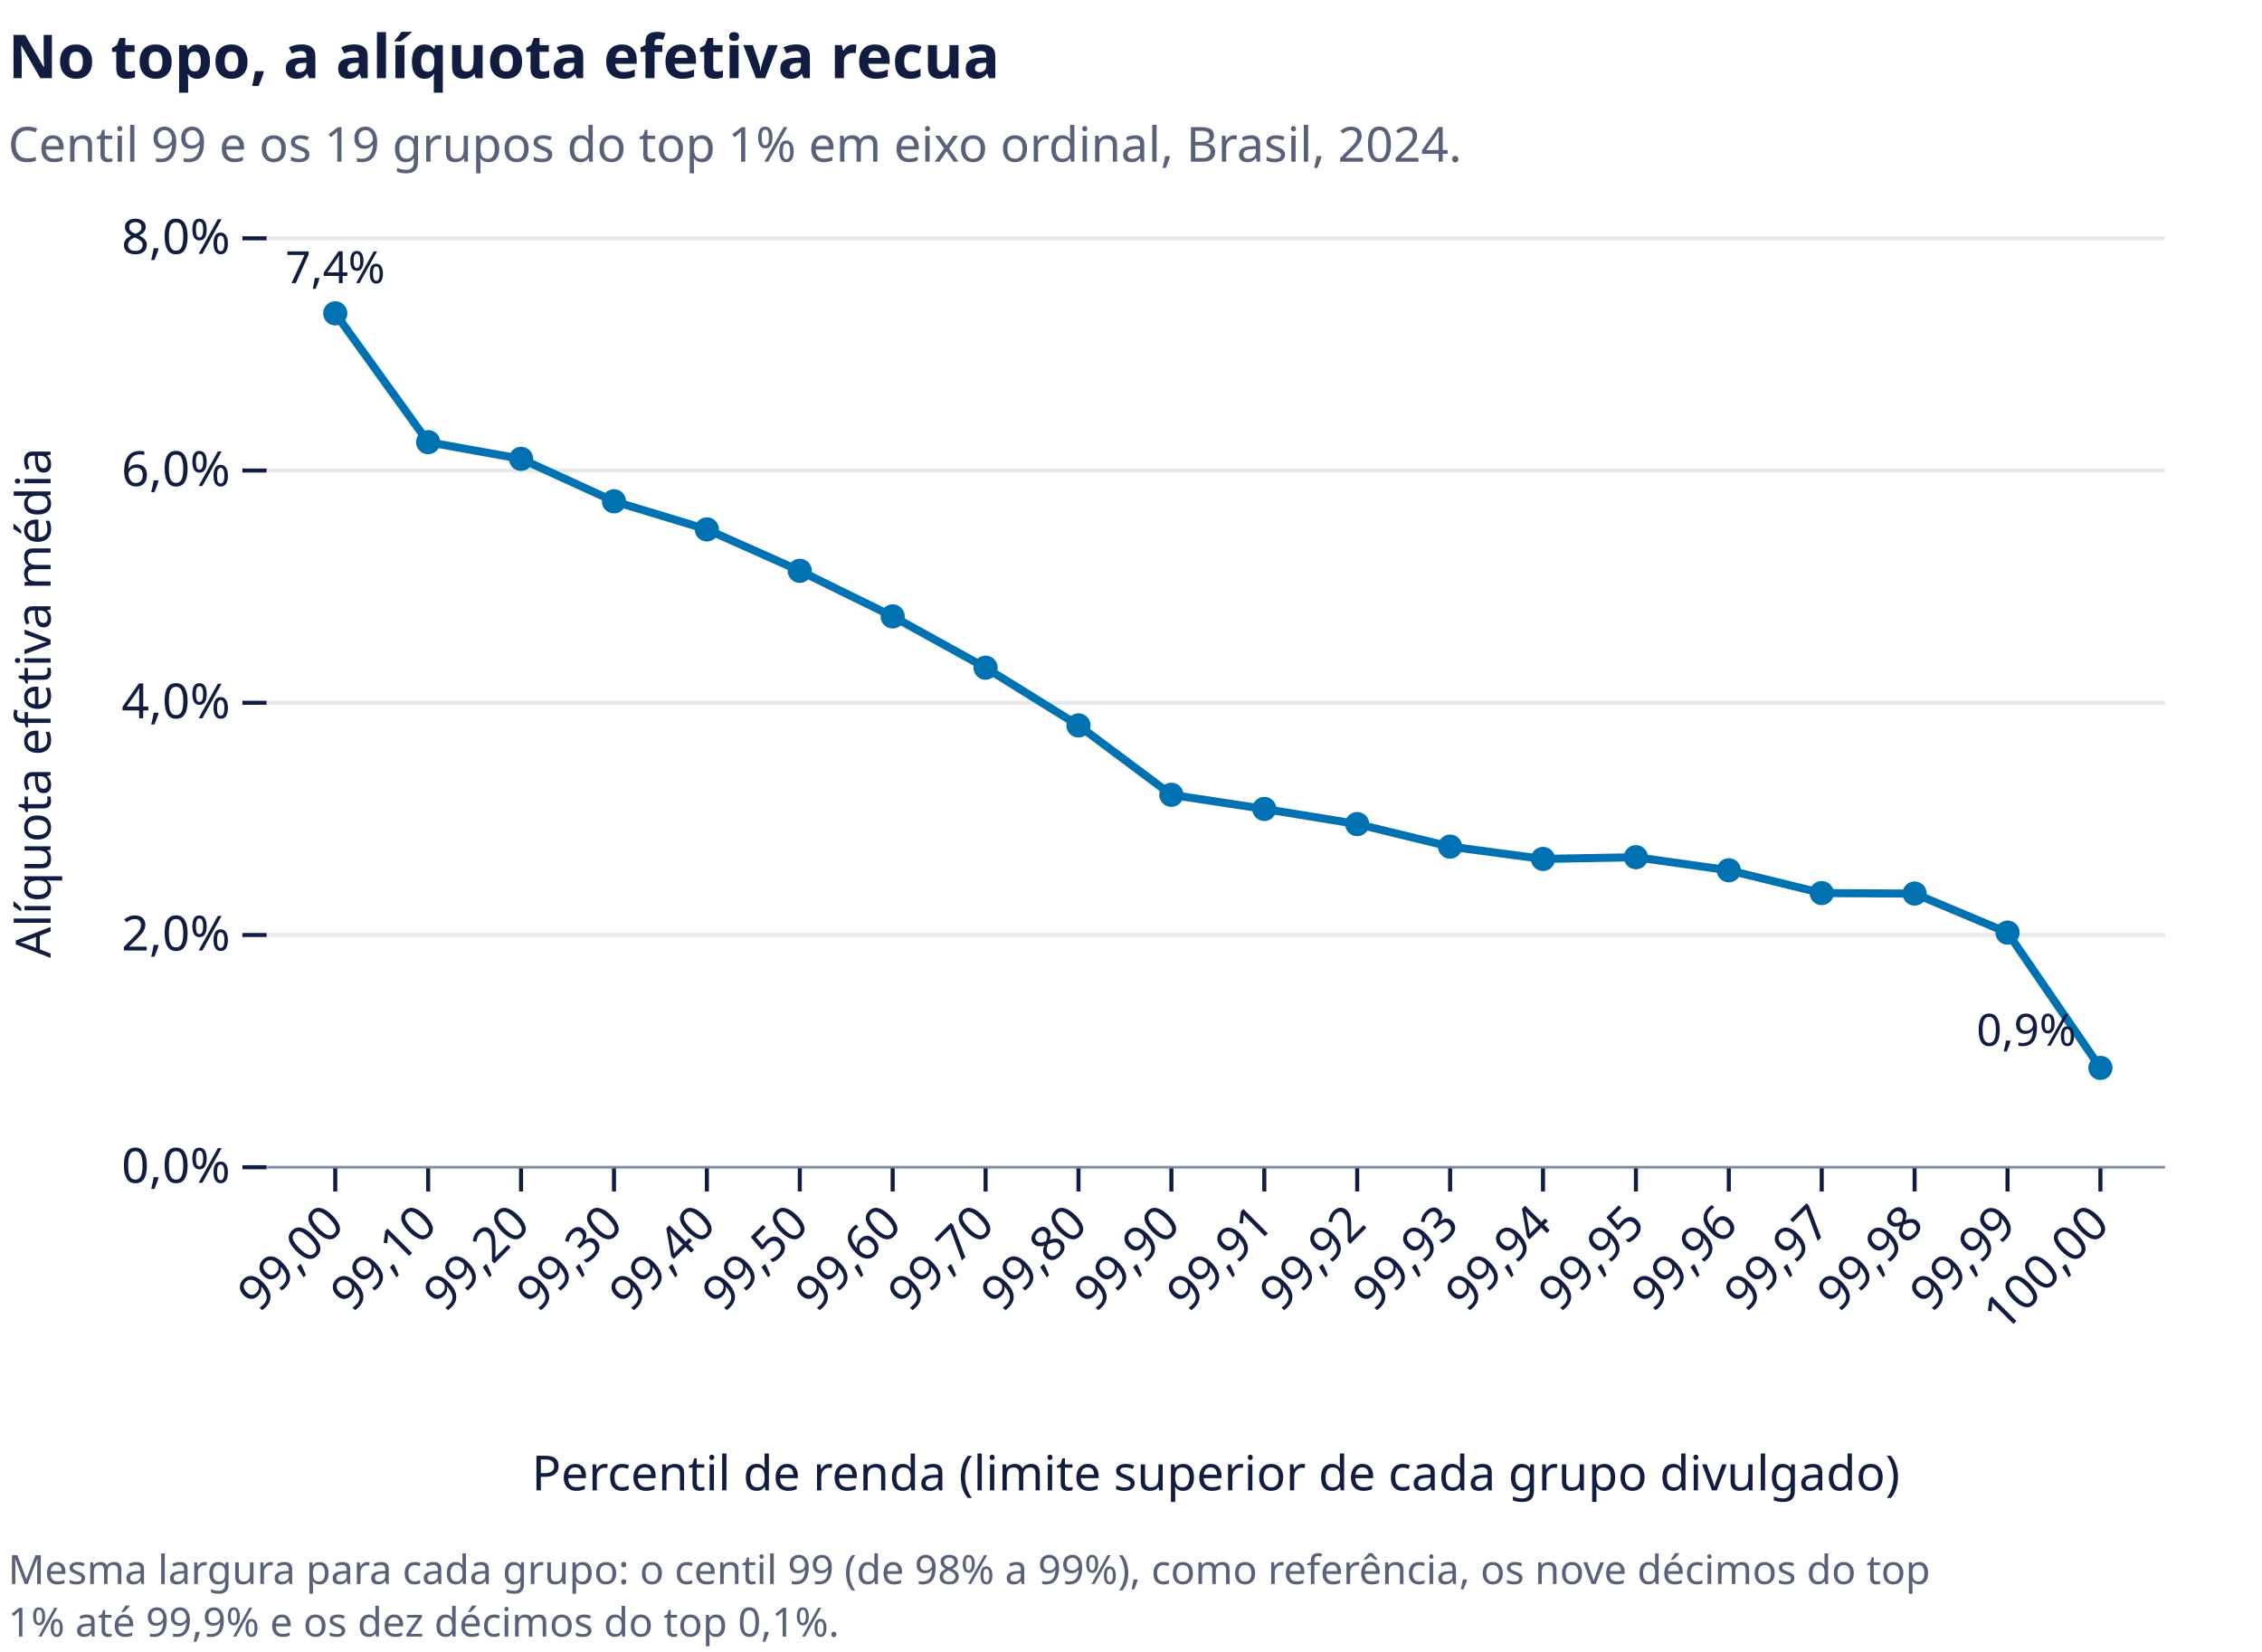
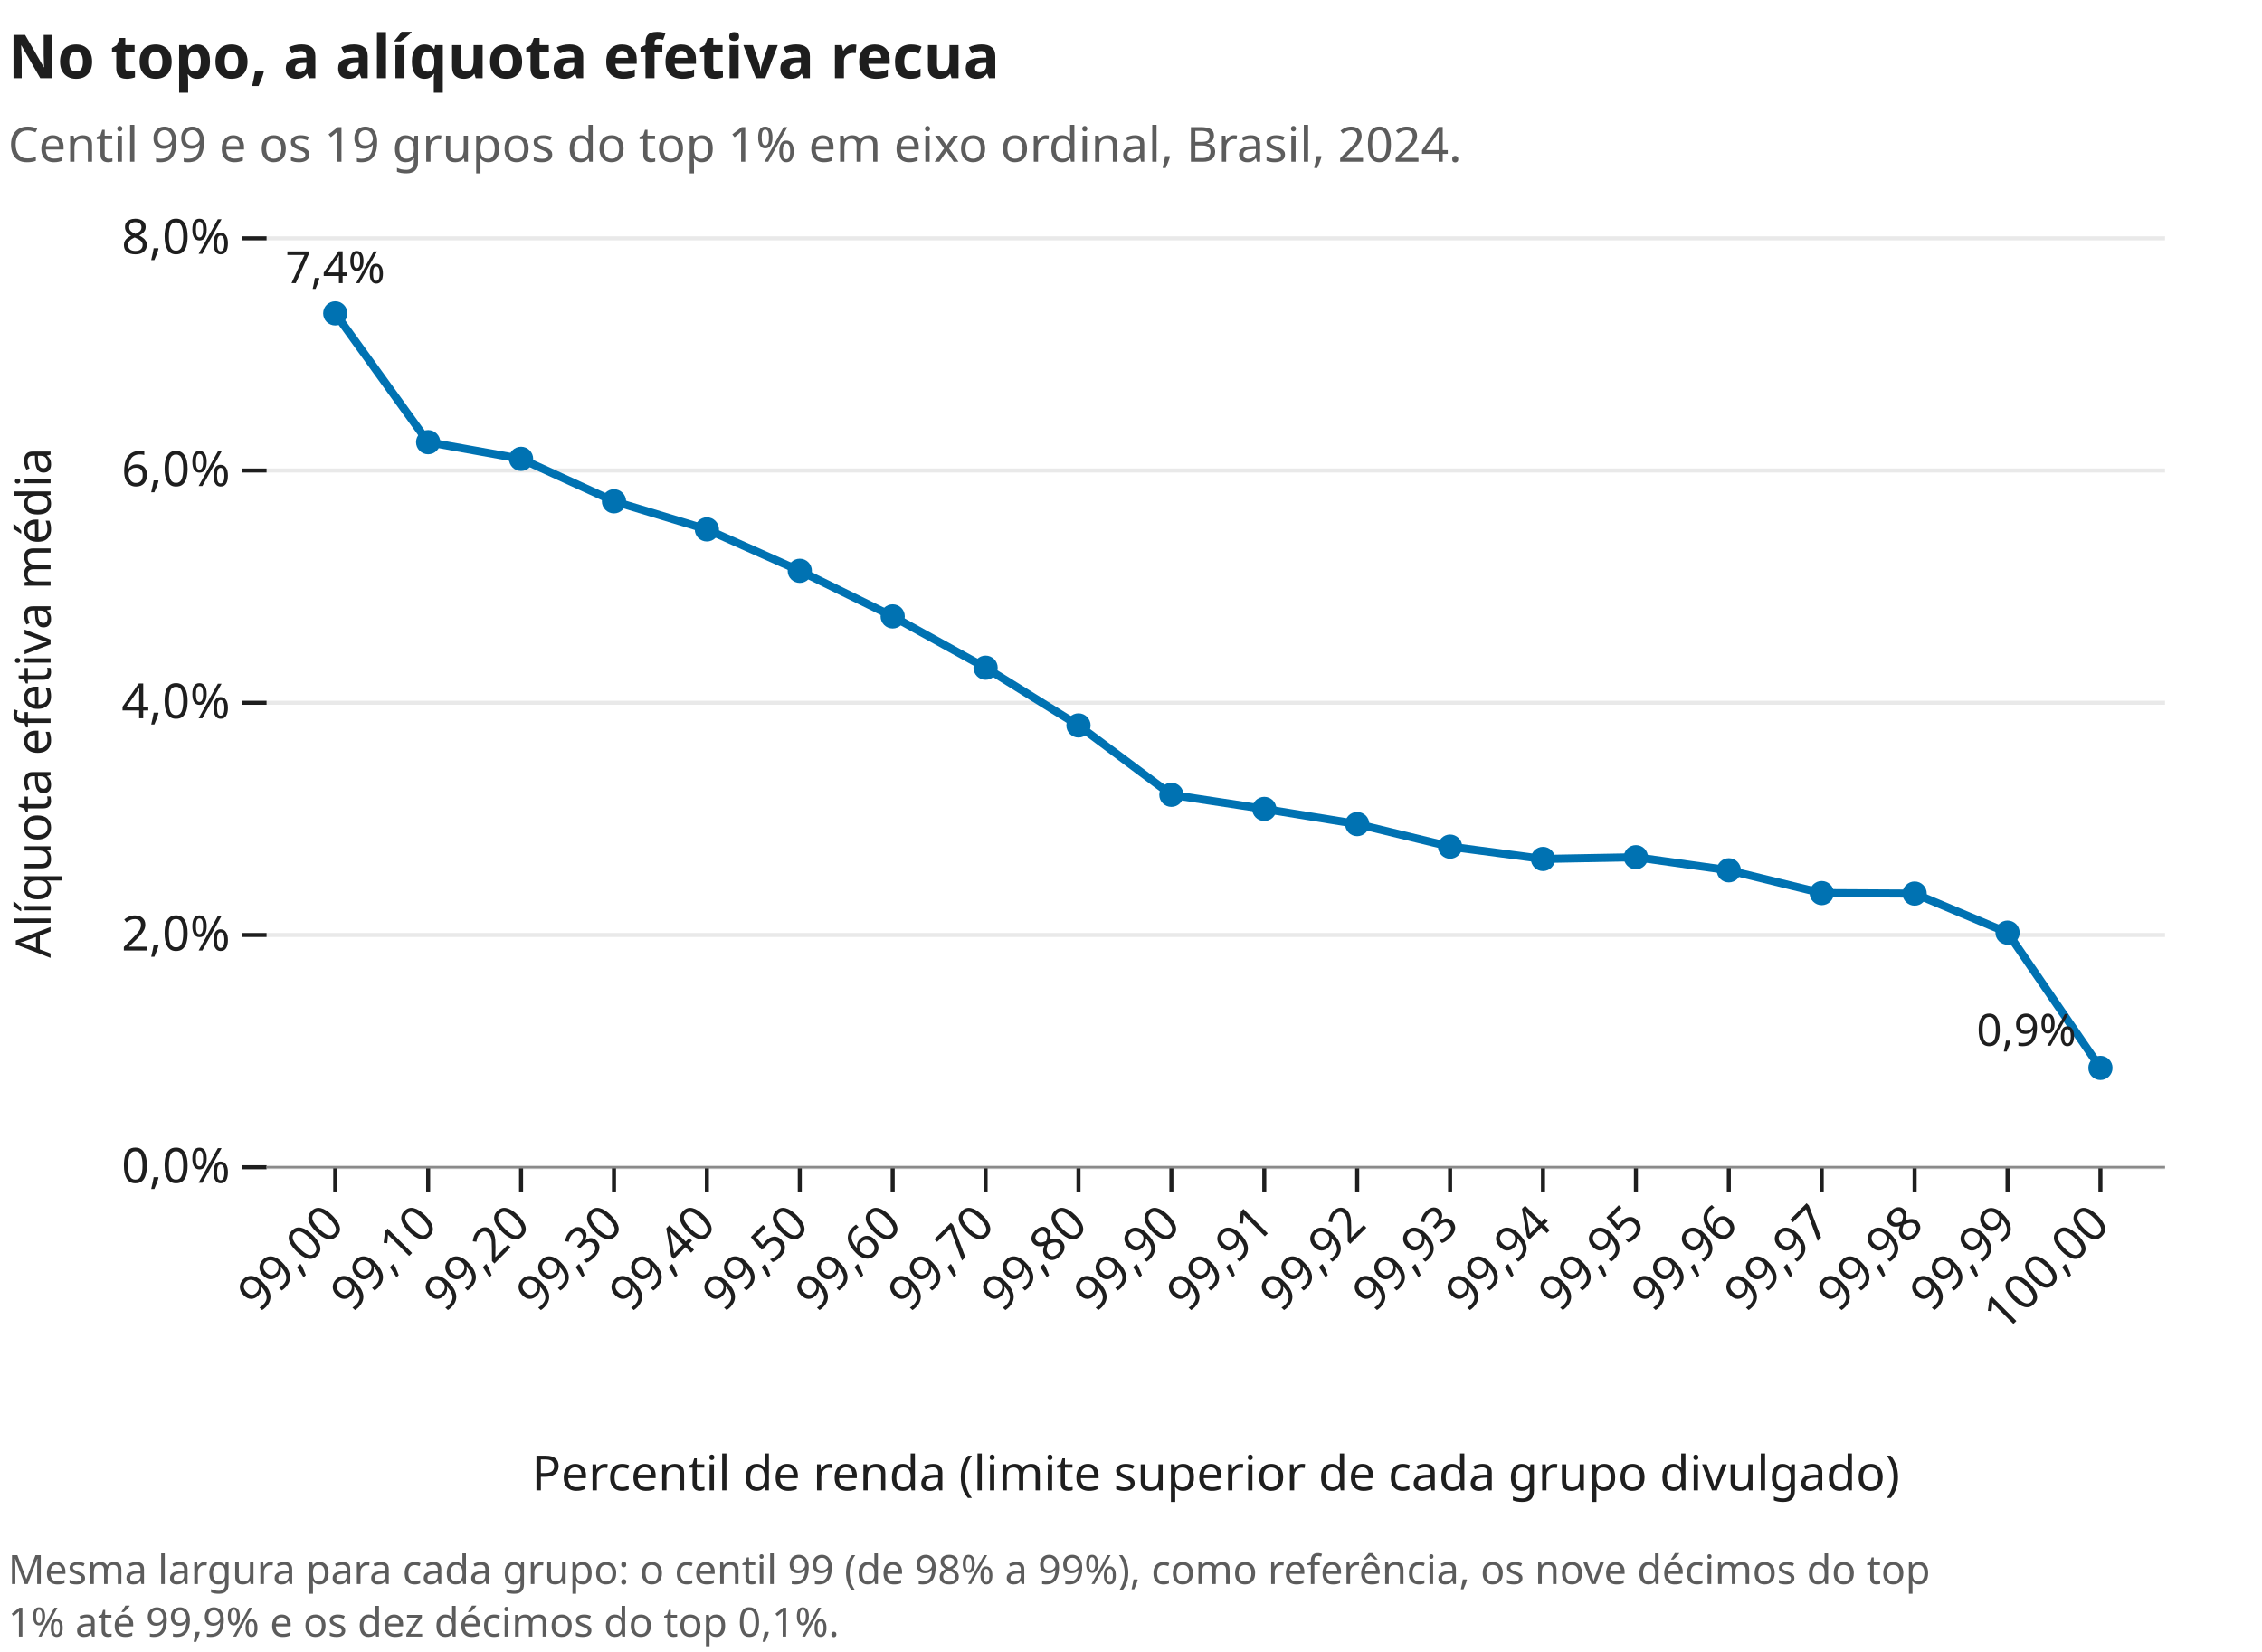
- <svg xmlns="http://www.w3.org/2000/svg" class="plot-d6a7b5" fill="currentColor" font-family="system-ui, sans-serif" font-size="10" text-anchor="middle" width="560" height="409" viewBox="0 0 560 409" style="font-family: &quot;Noto Sans&quot;, &quot;Segoe UI&quot;, system-ui, sans-serif; font-size: 12px; color: rgb(16, 29, 64); overflow: visible;" role="img">
+ <svg xmlns="http://www.w3.org/2000/svg" class="plot-d6a7b5" fill="currentColor" font-family="system-ui, sans-serif" font-size="10" text-anchor="middle" width="560" height="409" viewBox="0 0 560 409" style="font-family: &quot;Noto Sans&quot;, &quot;Segoe UI&quot;, system-ui, sans-serif; font-size: 12px; color: rgb(30, 30, 30); overflow: visible;" role="img">
  <style>:where(.plot-d6a7b5) {
  --plot-background: white;
  display: block;
  height: auto;
  height: intrinsic;
  max-width: 100%;
}
:where(.plot-d6a7b5 text),
:where(.plot-d6a7b5 tspan) {
  white-space: pre;
}</style>
  <g aria-hidden="true" stroke="currentColor" stroke-opacity="0.1">
    <line x1="66" x2="536" y1="289" y2="289" />
    <line x1="66" x2="536" y1="231.5" y2="231.5" />
    <line x1="66" x2="536" y1="174" y2="174" />
    <line x1="66" x2="536" y1="116.5" y2="116.5" />
    <line x1="66" x2="536" y1="59" y2="59" />
  </g>
  <g aria-hidden="true" fill="none" stroke="currentColor">
    <path transform="translate(66,289)" d="M0,0L-6,0" />
    <path transform="translate(66,231.5)" d="M0,0L-6,0" />
    <path transform="translate(66,174)" d="M0,0L-6,0" />
    <path transform="translate(66,116.5)" d="M0,0L-6,0" />
    <path transform="translate(66,59)" d="M0,0L-6,0" />
  </g>
  <g text-anchor="end" font-variant="tabular-nums" transform="translate(-9,0)">
    <text y="0.32em" transform="translate(66,289)">0,0%</text>
    <text y="0.32em" transform="translate(66,231.5)">2,0%</text>
    <text y="0.32em" transform="translate(66,174)">4,0%</text>
    <text y="0.32em" transform="translate(66,116.5)">6,0%</text>
    <text y="0.32em" transform="translate(66,59)">8,0%</text>
  </g>
  <g transform="translate(-62,0)">
    <text y="0.71em" transform="translate(66,174) rotate(-90)">Alíquota efetiva média</text>
  </g>
  <g aria-hidden="true" fill="none" stroke="currentColor">
    <path transform="translate(83,289)" d="M0,0L0,6" />
    <path transform="translate(106,289)" d="M0,0L0,6" />
    <path transform="translate(129,289)" d="M0,0L0,6" />
    <path transform="translate(152,289)" d="M0,0L0,6" />
    <path transform="translate(175,289)" d="M0,0L0,6" />
    <path transform="translate(198,289)" d="M0,0L0,6" />
    <path transform="translate(221,289)" d="M0,0L0,6" />
    <path transform="translate(244,289)" d="M0,0L0,6" />
    <path transform="translate(267,289)" d="M0,0L0,6" />
    <path transform="translate(290,289)" d="M0,0L0,6" />
    <path transform="translate(313,289)" d="M0,0L0,6" />
    <path transform="translate(336,289)" d="M0,0L0,6" />
    <path transform="translate(359,289)" d="M0,0L0,6" />
    <path transform="translate(382,289)" d="M0,0L0,6" />
    <path transform="translate(405,289)" d="M0,0L0,6" />
    <path transform="translate(428,289)" d="M0,0L0,6" />
    <path transform="translate(451,289)" d="M0,0L0,6" />
    <path transform="translate(474,289)" d="M0,0L0,6" />
    <path transform="translate(497,289)" d="M0,0L0,6" />
    <path transform="translate(520,289)" d="M0,0L0,6" />
  </g>
  <g text-anchor="end" transform="translate(0,11.83)">
    <text y="0.32em" transform="translate(83,289) rotate(-45)">99,00</text>
    <text y="0.32em" transform="translate(106,289) rotate(-45)">99,10</text>
    <text y="0.32em" transform="translate(129,289) rotate(-45)">99,20</text>
    <text y="0.32em" transform="translate(152,289) rotate(-45)">99,30</text>
    <text y="0.32em" transform="translate(175,289) rotate(-45)">99,40</text>
    <text y="0.32em" transform="translate(198,289) rotate(-45)">99,50</text>
    <text y="0.32em" transform="translate(221,289) rotate(-45)">99,60</text>
    <text y="0.32em" transform="translate(244,289) rotate(-45)">99,70</text>
    <text y="0.32em" transform="translate(267,289) rotate(-45)">99,80</text>
    <text y="0.32em" transform="translate(290,289) rotate(-45)">99,90</text>
    <text y="0.32em" transform="translate(313,289) rotate(-45)">99,91</text>
    <text y="0.32em" transform="translate(336,289) rotate(-45)">99,92</text>
    <text y="0.32em" transform="translate(359,289) rotate(-45)">99,93</text>
    <text y="0.32em" transform="translate(382,289) rotate(-45)">99,94</text>
    <text y="0.32em" transform="translate(405,289) rotate(-45)">99,95</text>
    <text y="0.32em" transform="translate(428,289) rotate(-45)">99,96</text>
    <text y="0.32em" transform="translate(451,289) rotate(-45)">99,97</text>
    <text y="0.32em" transform="translate(474,289) rotate(-45)">99,98</text>
    <text y="0.32em" transform="translate(497,289) rotate(-45)">99,99</text>
    <text y="0.32em" transform="translate(520,289) rotate(-45)">100,00</text>
  </g>
  <g transform="translate(0,80)">
    <text transform="translate(301,289)">Percentil de renda (limite superior de cada grupo divulgado)</text>
  </g>
-   <g stroke="#7D8BA1" stroke-width="0.6">
+   <g stroke="#8A8A8A" stroke-width="0.6">
    <line x1="66" x2="536" y1="289" y2="289" />
  </g>
  <g fill="none" stroke="#0072B2" stroke-width="2" stroke-linejoin="round" stroke-linecap="round">
    <path d="M83,77.58L106,109.48L129,113.61L152,124.12L175,131.08L198,141.33L221,152.62L244,165.32L267,179.61L290,196.79L313,200.29L336,204.03L359,209.62L382,212.67L405,212.24L428,215.48L451,221.12L474,221.25L497,230.91L520,264.4" />
  </g>
  <g fill="#0072B2">
    <circle cx="83" cy="77.58" r="3" />
    <circle cx="106" cy="109.48" r="3" />
    <circle cx="129" cy="113.61" r="3" />
    <circle cx="152" cy="124.12" r="3" />
    <circle cx="175" cy="131.08" r="3" />
    <circle cx="198" cy="141.33" r="3" />
    <circle cx="221" cy="152.62" r="3" />
    <circle cx="244" cy="165.32" r="3" />
    <circle cx="267" cy="179.61" r="3" />
    <circle cx="290" cy="196.79" r="3" />
    <circle cx="313" cy="200.29" r="3" />
    <circle cx="336" cy="204.04" r="3" />
    <circle cx="359" cy="209.62" r="3" />
    <circle cx="382" cy="212.67" r="3" />
    <circle cx="405" cy="212.24" r="3" />
    <circle cx="428" cy="215.48" r="3" />
    <circle cx="451" cy="221.12" r="3" />
    <circle cx="474" cy="221.24" r="3" />
    <circle cx="497" cy="230.91" r="3" />
    <circle cx="520" cy="264.4" r="3" />
  </g>
-   <g fill="#101D40" font-size="11" transform="translate(0,-11)">
+   <g fill="#1E1E1E" font-size="11" transform="translate(0,-11)">
    <text y="0.32em" transform="translate(83,77.58)">7,4%</text>
  </g>
-   <g fill="#101D40" text-anchor="end" font-size="11" transform="translate(-6,-9)">
+   <g fill="#1E1E1E" text-anchor="end" font-size="11" transform="translate(-6,-9)">
    <text y="0.32em" transform="translate(520,264.4)">0,9%</text>
  </g>
-   <g fill="#101D40" text-anchor="start" font-size="15" font-weight="bold" transform="translate(-64,-53)">
+   <g fill="#1E1E1E" text-anchor="start" font-size="15" font-weight="bold" transform="translate(-64,-53)">
    <text y="0.89em" transform="translate(66,59)">No topo, a alíquota efetiva recua</text>
  </g>
-   <g fill="#586179" text-anchor="start" font-size="12" transform="translate(-64,-30)">
+   <g fill="#5C5C5C" text-anchor="start" font-size="12" transform="translate(-64,-30)">
    <text y="0.92em" transform="translate(66,59)">Centil 99 e os 19 grupos do top 1% em eixo ordinal, Brasil, 2024.</text>
  </g>
-   <g fill="#586179" text-anchor="start" font-size="10" transform="translate(-64,94)">
+   <g fill="#5C5C5C" text-anchor="start" font-size="10" transform="translate(-64,94)">
    <text transform="translate(66,289)">
      <tspan x="0" y="0.92em">Mesma largura para cada grupo: o centil 99 (de 98% a 99%), como referência, os nove décimos do top</tspan>
      <tspan x="0" dy="1.3em">1% até 99,9% e os dez décimos do top 0,1%.</tspan>
    </text>
  </g>
</svg>
